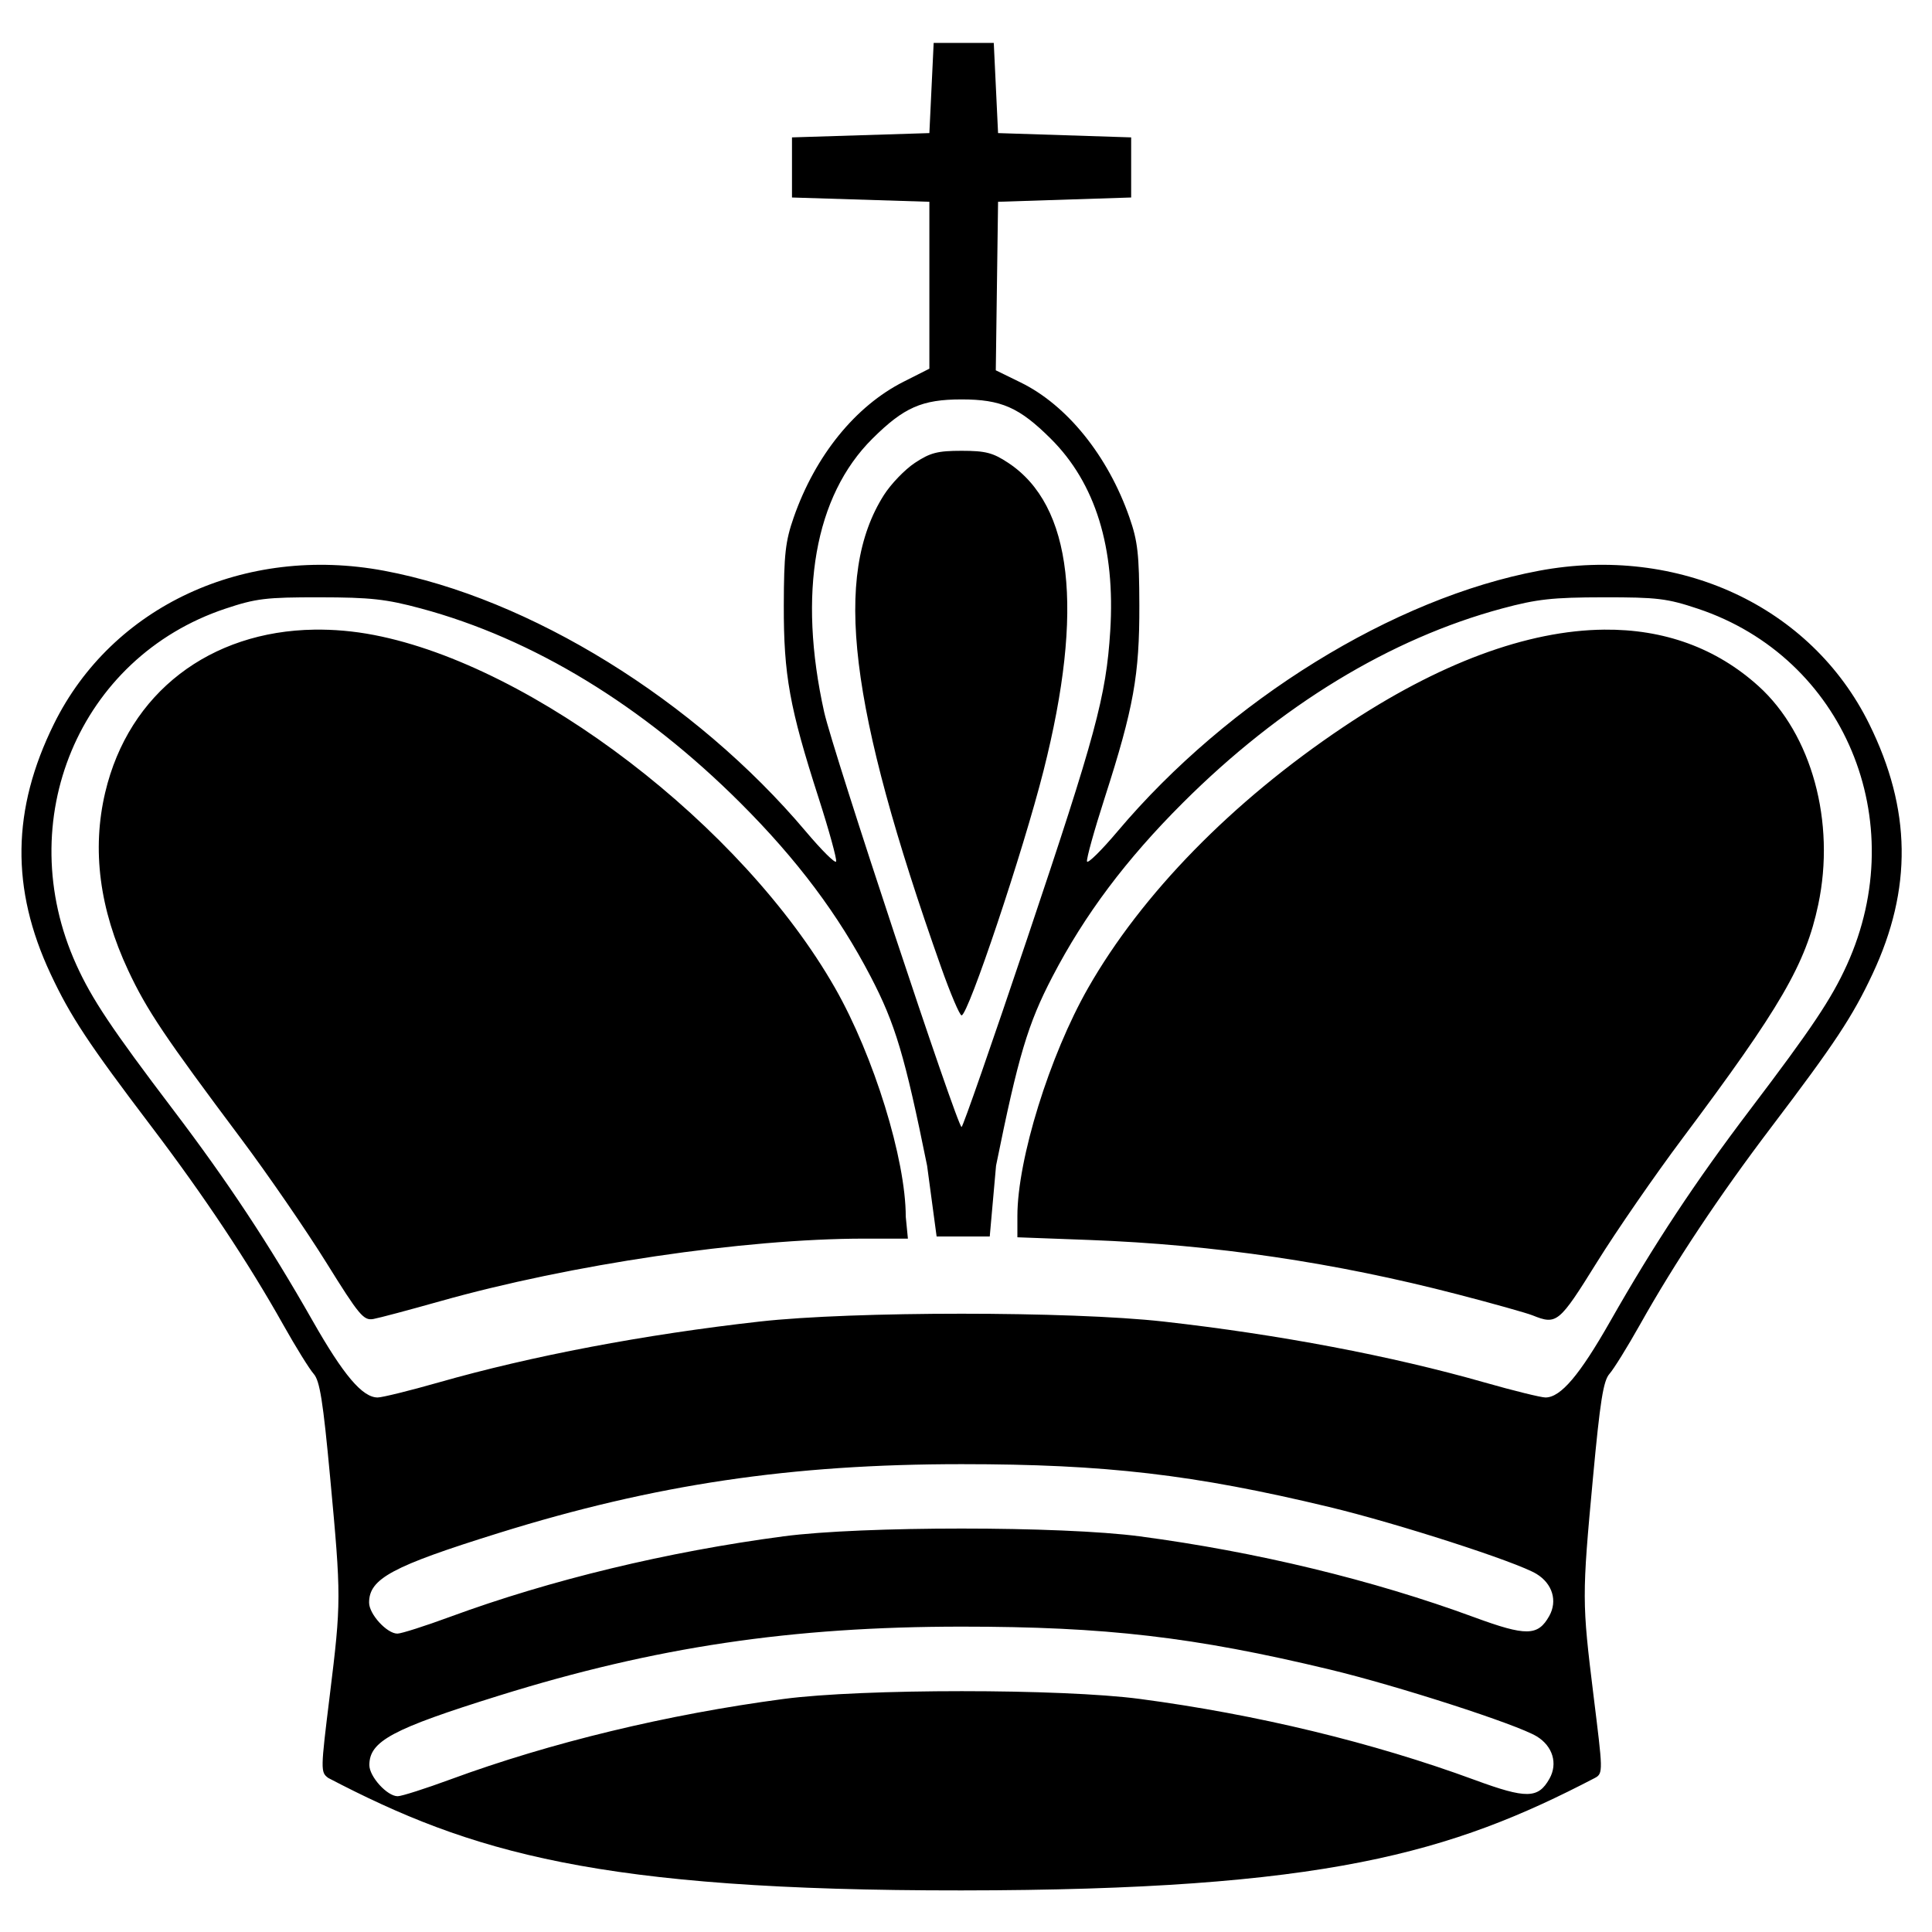
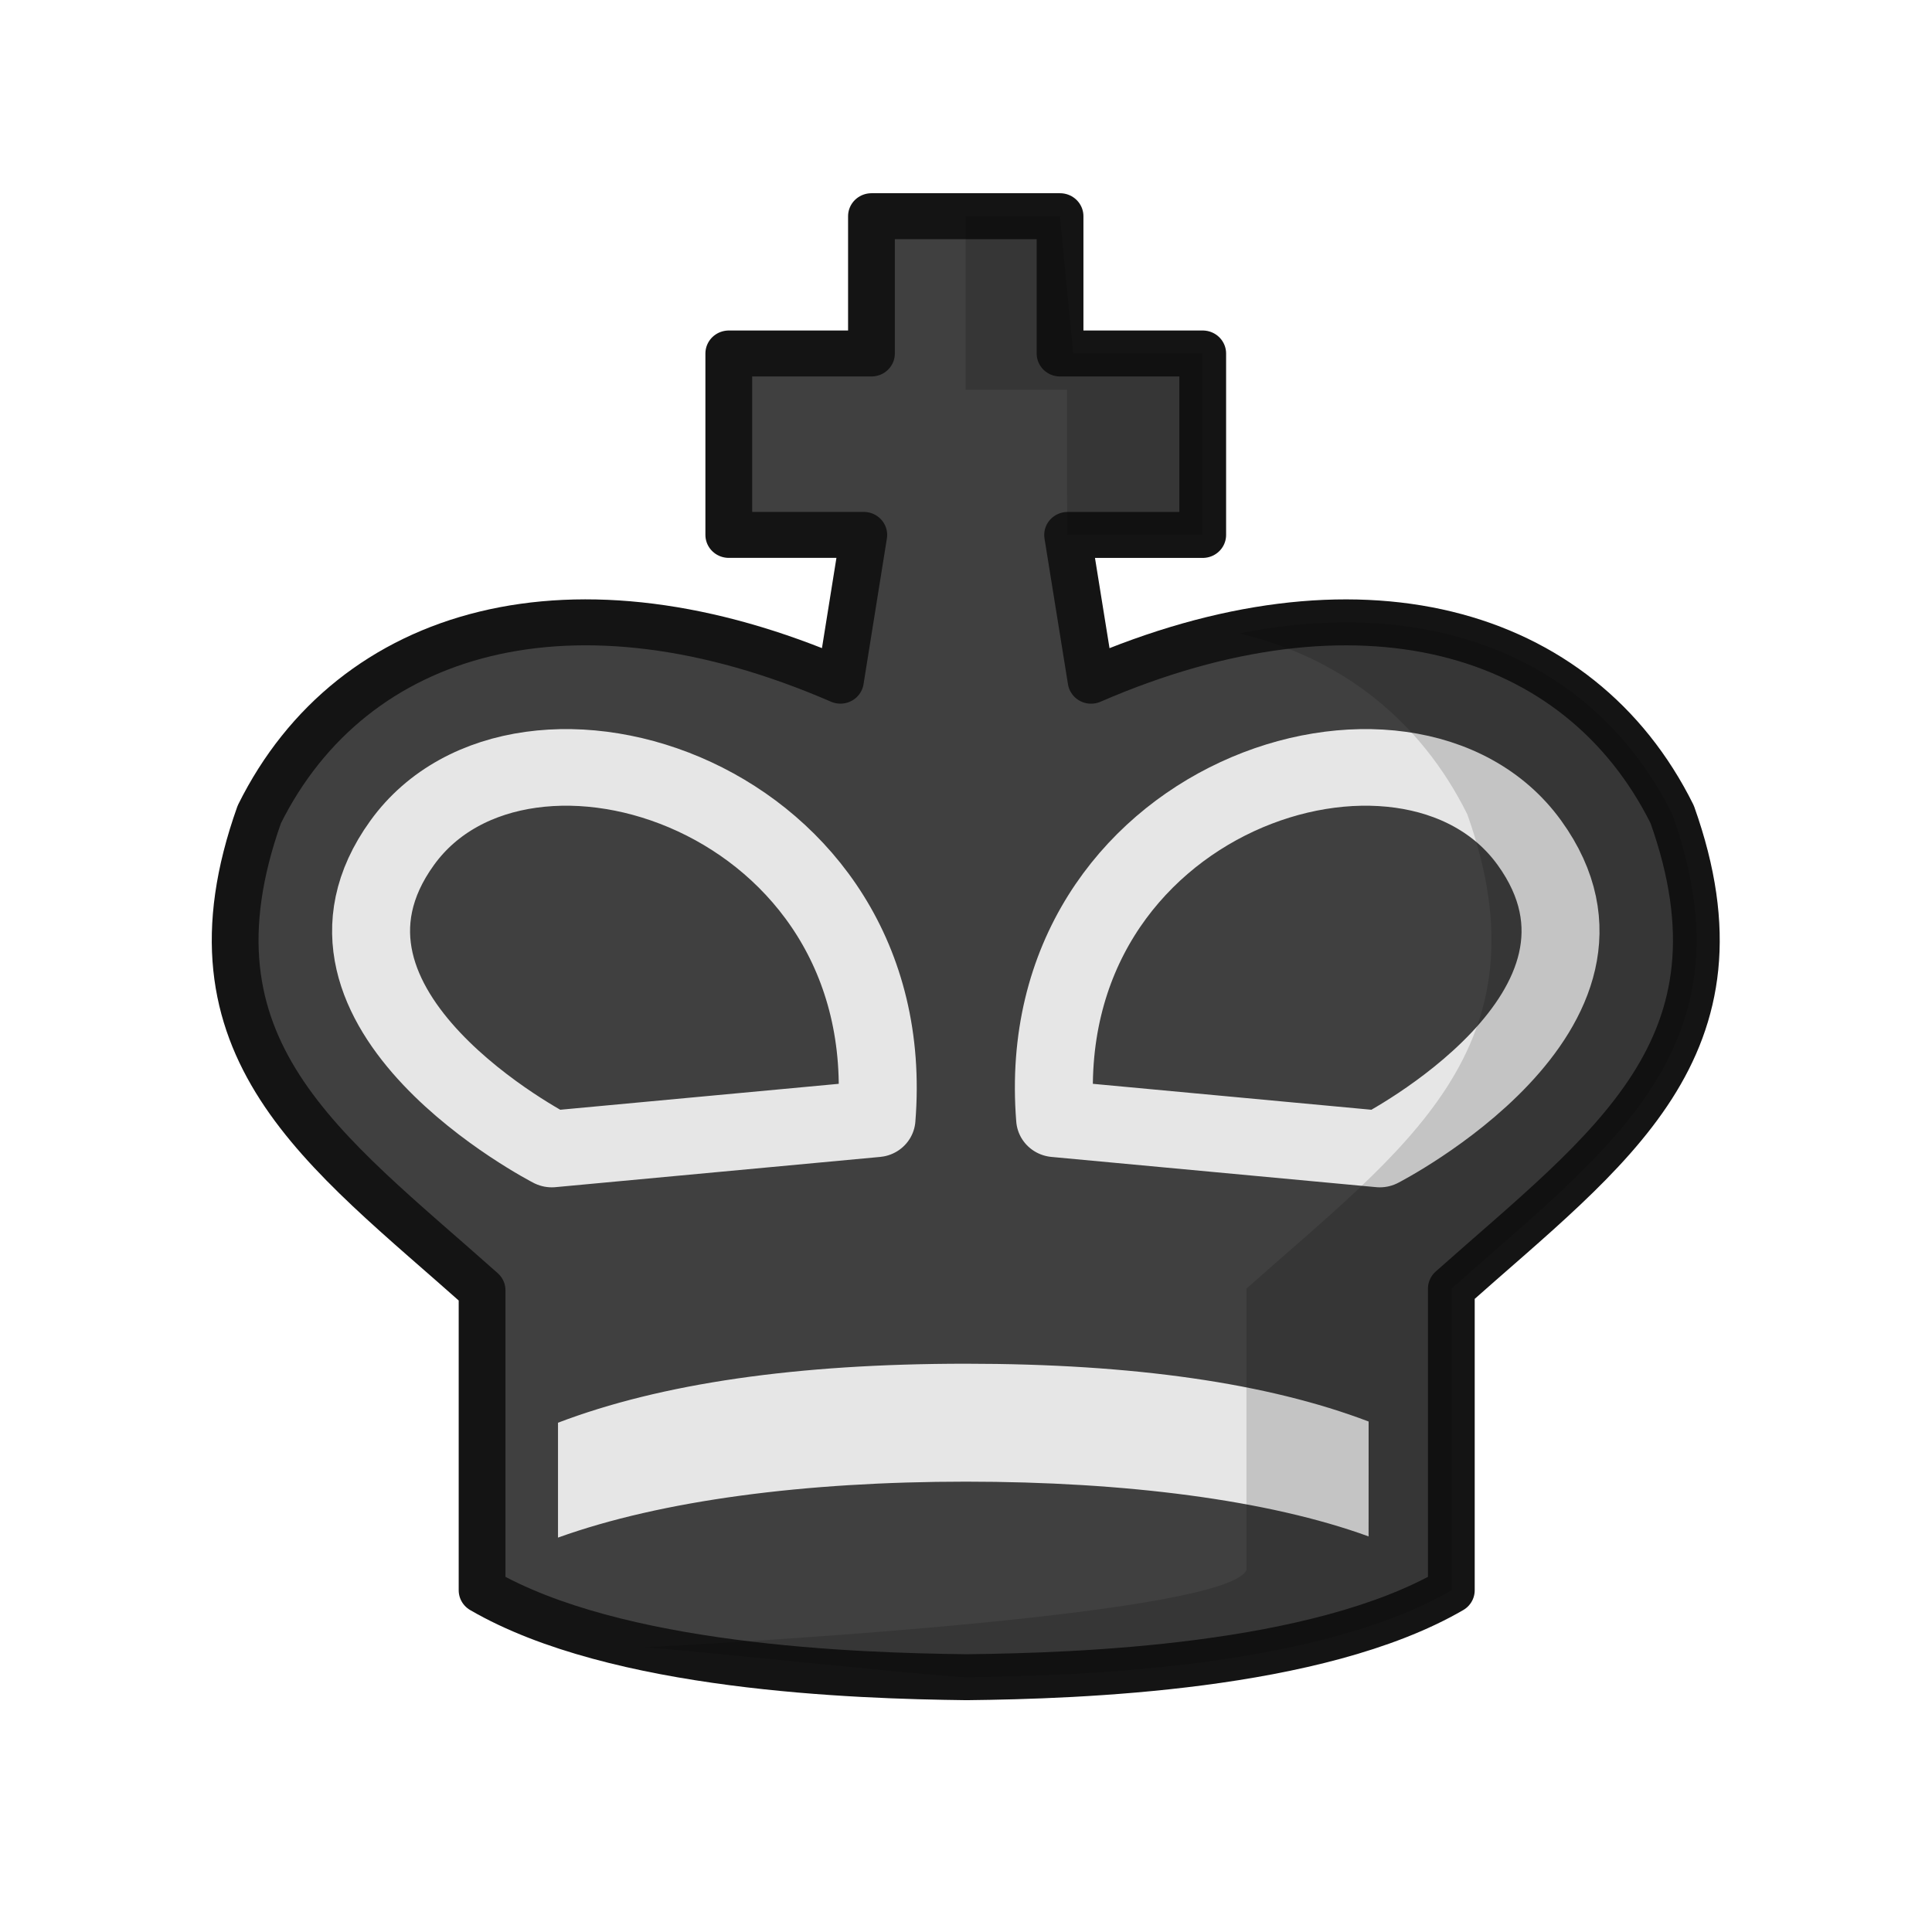
- <svg xmlns="http://www.w3.org/2000/svg" version="1.0" width="64" height="64" viewBox="-5 -10 450 450" id="svg2">
-   <defs id="defs4" />
-   <g transform="translate(0,-8.576477)" id="layer1">
-     <path d="M 212.469,0 L 211.469,21 L 179.469,22 L 179.469,36 L 211.469,37 L 211.469,75.875 L 205.469,78.906 C 194.248,84.571 184.904,96.106 179.875,110.5 C 177.941,116.036 177.592,119.075 177.562,131 C 177.523,147.226 178.905,154.834 185.656,175.812 C 188.102,183.412 189.935,190.1 189.75,190.656 C 189.565,191.213 186.384,188.042 182.656,183.625 C 156.872,153.071 118.378,129.283 84.469,122.938 C 51.968,116.856 21.106,131.187 7.562,158.625 C -2.258,178.52 -2.515,197.006 6.781,216.844 C 11.427,226.757 15.583,233.047 30.344,252.5 C 42.526,268.555 52.85,284.084 60.938,298.5 C 63.869,303.725 67.084,308.9 68.062,310 C 69.494,311.609 70.242,316.348 71.906,334.219 C 74.487,361.936 74.494,363.09 71.812,384.875 C 69.663,402.334 69.635,402.784 71.469,404.125 C 104.675,421.485 134.264,430.377 218.938,430.312 C 303.674,430.248 332.945,421.603 366.469,404.125 C 368.483,403.075 368.305,402.334 366.156,384.875 C 363.475,363.09 363.451,361.936 366.031,334.219 C 367.695,316.348 368.443,311.609 369.875,310 C 370.854,308.9 374.069,303.725 377,298.5 C 385.088,284.084 395.411,268.555 407.594,252.5 C 422.355,233.047 426.511,226.757 431.156,216.844 C 440.453,197.006 440.195,178.52 430.375,158.625 C 416.831,131.187 385.969,116.856 353.469,122.938 C 319.559,129.283 281.096,153.071 255.312,183.625 C 251.585,188.042 248.373,191.213 248.188,190.656 C 248.002,190.1 249.867,183.412 252.312,175.812 C 259.063,154.834 260.415,147.226 260.375,131 C 260.346,119.075 259.997,116.036 258.062,110.5 C 253.048,96.147 243.518,84.343 232.688,79.062 L 226.938,76.25 L 227.469,37 L 258.469,36 L 258.469,22 L 227.469,21 L 226.469,0 L 212.469,0 z M 218.969,83.031 C 228.204,83.031 232.411,84.89 239.75,92.188 C 250.16,102.539 254.825,117.615 253.594,137 C 252.626,152.235 250.221,161.088 234.25,208.625 C 226.14,232.764 219.27,252.5 218.969,252.5 C 217.982,252.5 188.989,164.954 186.969,155.875 C 180.792,128.116 184.764,105.536 198.188,92.188 C 205.527,84.89 209.733,83.031 218.969,83.031 z M 218.969,95 C 213.364,95 211.661,95.452 208.094,97.812 C 205.767,99.352 202.515,102.727 200.875,105.312 C 189.002,124.03 192.697,154.546 214.188,215.25 C 216.378,221.438 218.533,226.5 218.969,226.5 C 220.504,226.5 233.315,188.264 238.062,169.5 C 247.579,131.89 244.801,107.71 229.844,97.812 C 226.276,95.452 224.573,95 218.969,95 z M 69.469,129.125 C 81.327,129.14 84.922,129.539 93.031,131.719 C 119.1,138.727 144.703,154.303 167.438,177 C 180.694,190.235 190.274,203.019 197.812,217.5 C 203.515,228.454 205.746,235.871 210.938,261.5 L 213.156,278 L 225.531,278 L 227,261.5 C 232.192,235.871 234.423,228.454 240.125,217.5 C 247.664,203.019 257.243,190.235 270.5,177 C 293.234,154.303 318.837,138.727 344.906,131.719 C 353.015,129.539 356.611,129.14 368.469,129.125 C 381.005,129.109 383.305,129.389 390.469,131.781 C 424.503,143.145 440.414,181.137 425.188,214.719 C 421.572,222.692 416.949,229.582 402.594,248.5 C 389.887,265.246 380.308,279.729 370.094,297.688 C 362.918,310.304 358.524,315.5 354.969,315.5 C 353.948,315.5 347.556,313.933 340.781,312 C 319.126,305.822 292.894,300.83 265.969,297.812 C 244.29,295.383 193.648,295.383 171.969,297.812 C 145.043,300.83 118.811,305.822 97.156,312 C 90.382,313.933 83.989,315.5 82.969,315.5 C 79.413,315.5 75.019,310.304 67.844,297.688 C 57.63,279.729 48.051,265.246 35.344,248.5 C 20.988,229.582 16.397,222.692 12.781,214.719 C -2.446,181.137 13.434,143.145 47.469,131.781 C 54.632,129.389 56.932,129.109 69.469,129.125 z M 68.219,136.656 C 44.028,136.999 25.001,151.257 19.5,174.594 C 16.368,187.882 18.159,201.731 24.875,216.062 C 29.206,225.304 33.376,231.489 51.188,255.281 C 57.48,263.687 66.399,276.676 71.031,284.125 C 78.684,296.432 79.693,297.627 81.969,297.219 C 83.346,296.971 90.319,295.11 97.469,293.094 C 127.93,284.505 168.304,278.53 196.219,278.5 L 206.469,278.5 L 205.969,273.406 C 205.969,260.022 198.516,235.93 189.5,220.125 C 167.939,182.327 119.323,145.09 82.125,137.906 C 77.343,136.983 72.699,136.593 68.219,136.656 z M 368.656,136.656 C 350.81,136.824 330.138,144.419 307.875,159.344 C 281.977,176.705 260.917,198.247 248.438,220.125 C 239.468,235.85 231.969,260.019 231.969,273.25 L 231.969,278.188 L 248.719,278.812 C 277.87,279.909 305.942,284.059 334.469,291.469 C 342.719,293.612 350.594,295.822 351.969,296.375 C 357.605,298.644 358.133,298.19 366.938,284.031 C 371.543,276.625 380.488,263.687 386.781,255.281 C 409.778,224.562 415.567,214.558 418.5,200.719 C 422.573,181.501 416.988,161.015 404.594,149.812 C 394.715,140.884 382.536,136.526 368.656,136.656 z M 218.969,331.031 C 252.427,331.031 273.041,333.434 304.562,341 C 320.449,344.813 348.258,353.786 352.875,356.594 C 356.601,358.86 357.82,362.885 355.844,366.406 C 353.211,371.096 350.487,371.144 338.375,366.688 C 314.756,357.996 287.643,351.445 260.469,347.844 C 242.206,345.424 195.732,345.424 177.469,347.844 C 150.437,351.426 123.187,357.996 99.906,366.562 C 94.036,368.723 88.481,370.5 87.562,370.5 C 85.116,370.5 80.969,365.971 80.969,363.281 C 80.969,357.702 86.305,354.817 111.188,347.062 C 147.51,335.743 179.273,331.031 218.969,331.031 z M 219.031,368.875 C 252.489,368.875 273.135,371.278 304.656,378.844 C 320.542,382.657 348.32,391.63 352.938,394.438 C 356.663,396.703 357.883,400.76 355.906,404.281 C 353.274,408.971 350.549,409.019 338.438,404.562 C 314.819,395.871 287.706,389.32 260.531,385.719 C 242.268,383.299 195.794,383.299 177.531,385.719 C 150.5,389.301 123.25,395.871 99.969,404.438 C 94.098,406.598 88.544,408.375 87.625,408.375 C 85.178,408.375 81.031,403.815 81.031,401.125 C 81.031,395.545 86.368,392.692 111.25,384.938 C 147.572,373.618 179.336,368.875 219.031,368.875 z " transform="translate(0,8.576477)" style="fill:#000000" id="Rey" />
+ <svg xmlns="http://www.w3.org/2000/svg" width="50mm" height="50mm" fill-rule="evenodd" clip-rule="evenodd" image-rendering="optimizeQuality" shape-rendering="geometricPrecision" text-rendering="geometricPrecision" viewBox="0 0 50 50">
+   <g stroke-width="1.006">
+     <g stroke-linejoin="round">
+       <path fill="#404040" stroke="#141414" stroke-width="1.207" d="M-305.98-21.216v3.605h-3.682v4.764h3.484l-.603 3.828c-6.864-3.03-12.594-1.413-14.997 3.511-2.16 6.171 1.667 8.794 5.749 12.497v7.879c3.457 2.043 9.627 2.247 12.482 2.282h.05c2.854-.034 9.024-.239 12.482-2.282V6.946c4.063-3.68 7.852-6.308 5.7-12.453-2.404-4.925-8.133-6.541-14.997-3.511l-.606-3.828h3.487v-4.765h-3.682v-3.605z" transform="matrix(1.0028 0 0 .98551 329.39 26.504)" />
+       <path fill="none" stroke="#e6e6e6" stroke-width="2.012" d="m-305.85 2.486-8.38.794s-6.982-3.647-3.86-8.042c3.122-4.397 12.909-1.247 12.24 7.248zM-301.24 2.486l8.38.794s6.982-3.647 3.86-8.042c-3.122-4.397-12.909-1.247-12.24 7.248z" transform="matrix(1.0028 0 0 .98551 329.39 26.504)" />
+     </g>
+     <path fill="#e6e6e6" d="M35.42 36.789c-2.609-.994-6.089-1.496-10.425-1.496-4.373 0-7.889.511-10.554 1.527v2.973c2.68-.965 6.406-1.448 10.554-1.448 4.126 0 7.83.473 10.424 1.417z" />
+     <path d="M34.848 16.106a14.09 14.09 0 0 0-2.776.287c2.626.621 4.688 2.237 5.902 4.682 2.158 6.057-1.642 8.648-5.716 12.274v7.286c-.543 1.127-12.484 1.835-15.6 1.998 1.017.053 7.636.765 8.34.773h.05c2.862-.034 9.05-.236 12.517-2.25V33.35c4.074-3.626 7.874-6.216 5.716-12.274-1.582-3.184-4.6-4.965-8.433-4.97zM24.99 5.595v4.492h2.625V12.8l.01 1.042.566 3.511-.565-3.51h3.496V9.147h-3.347l-.345-3.553z" opacity=".15" />
  </g>
</svg>
